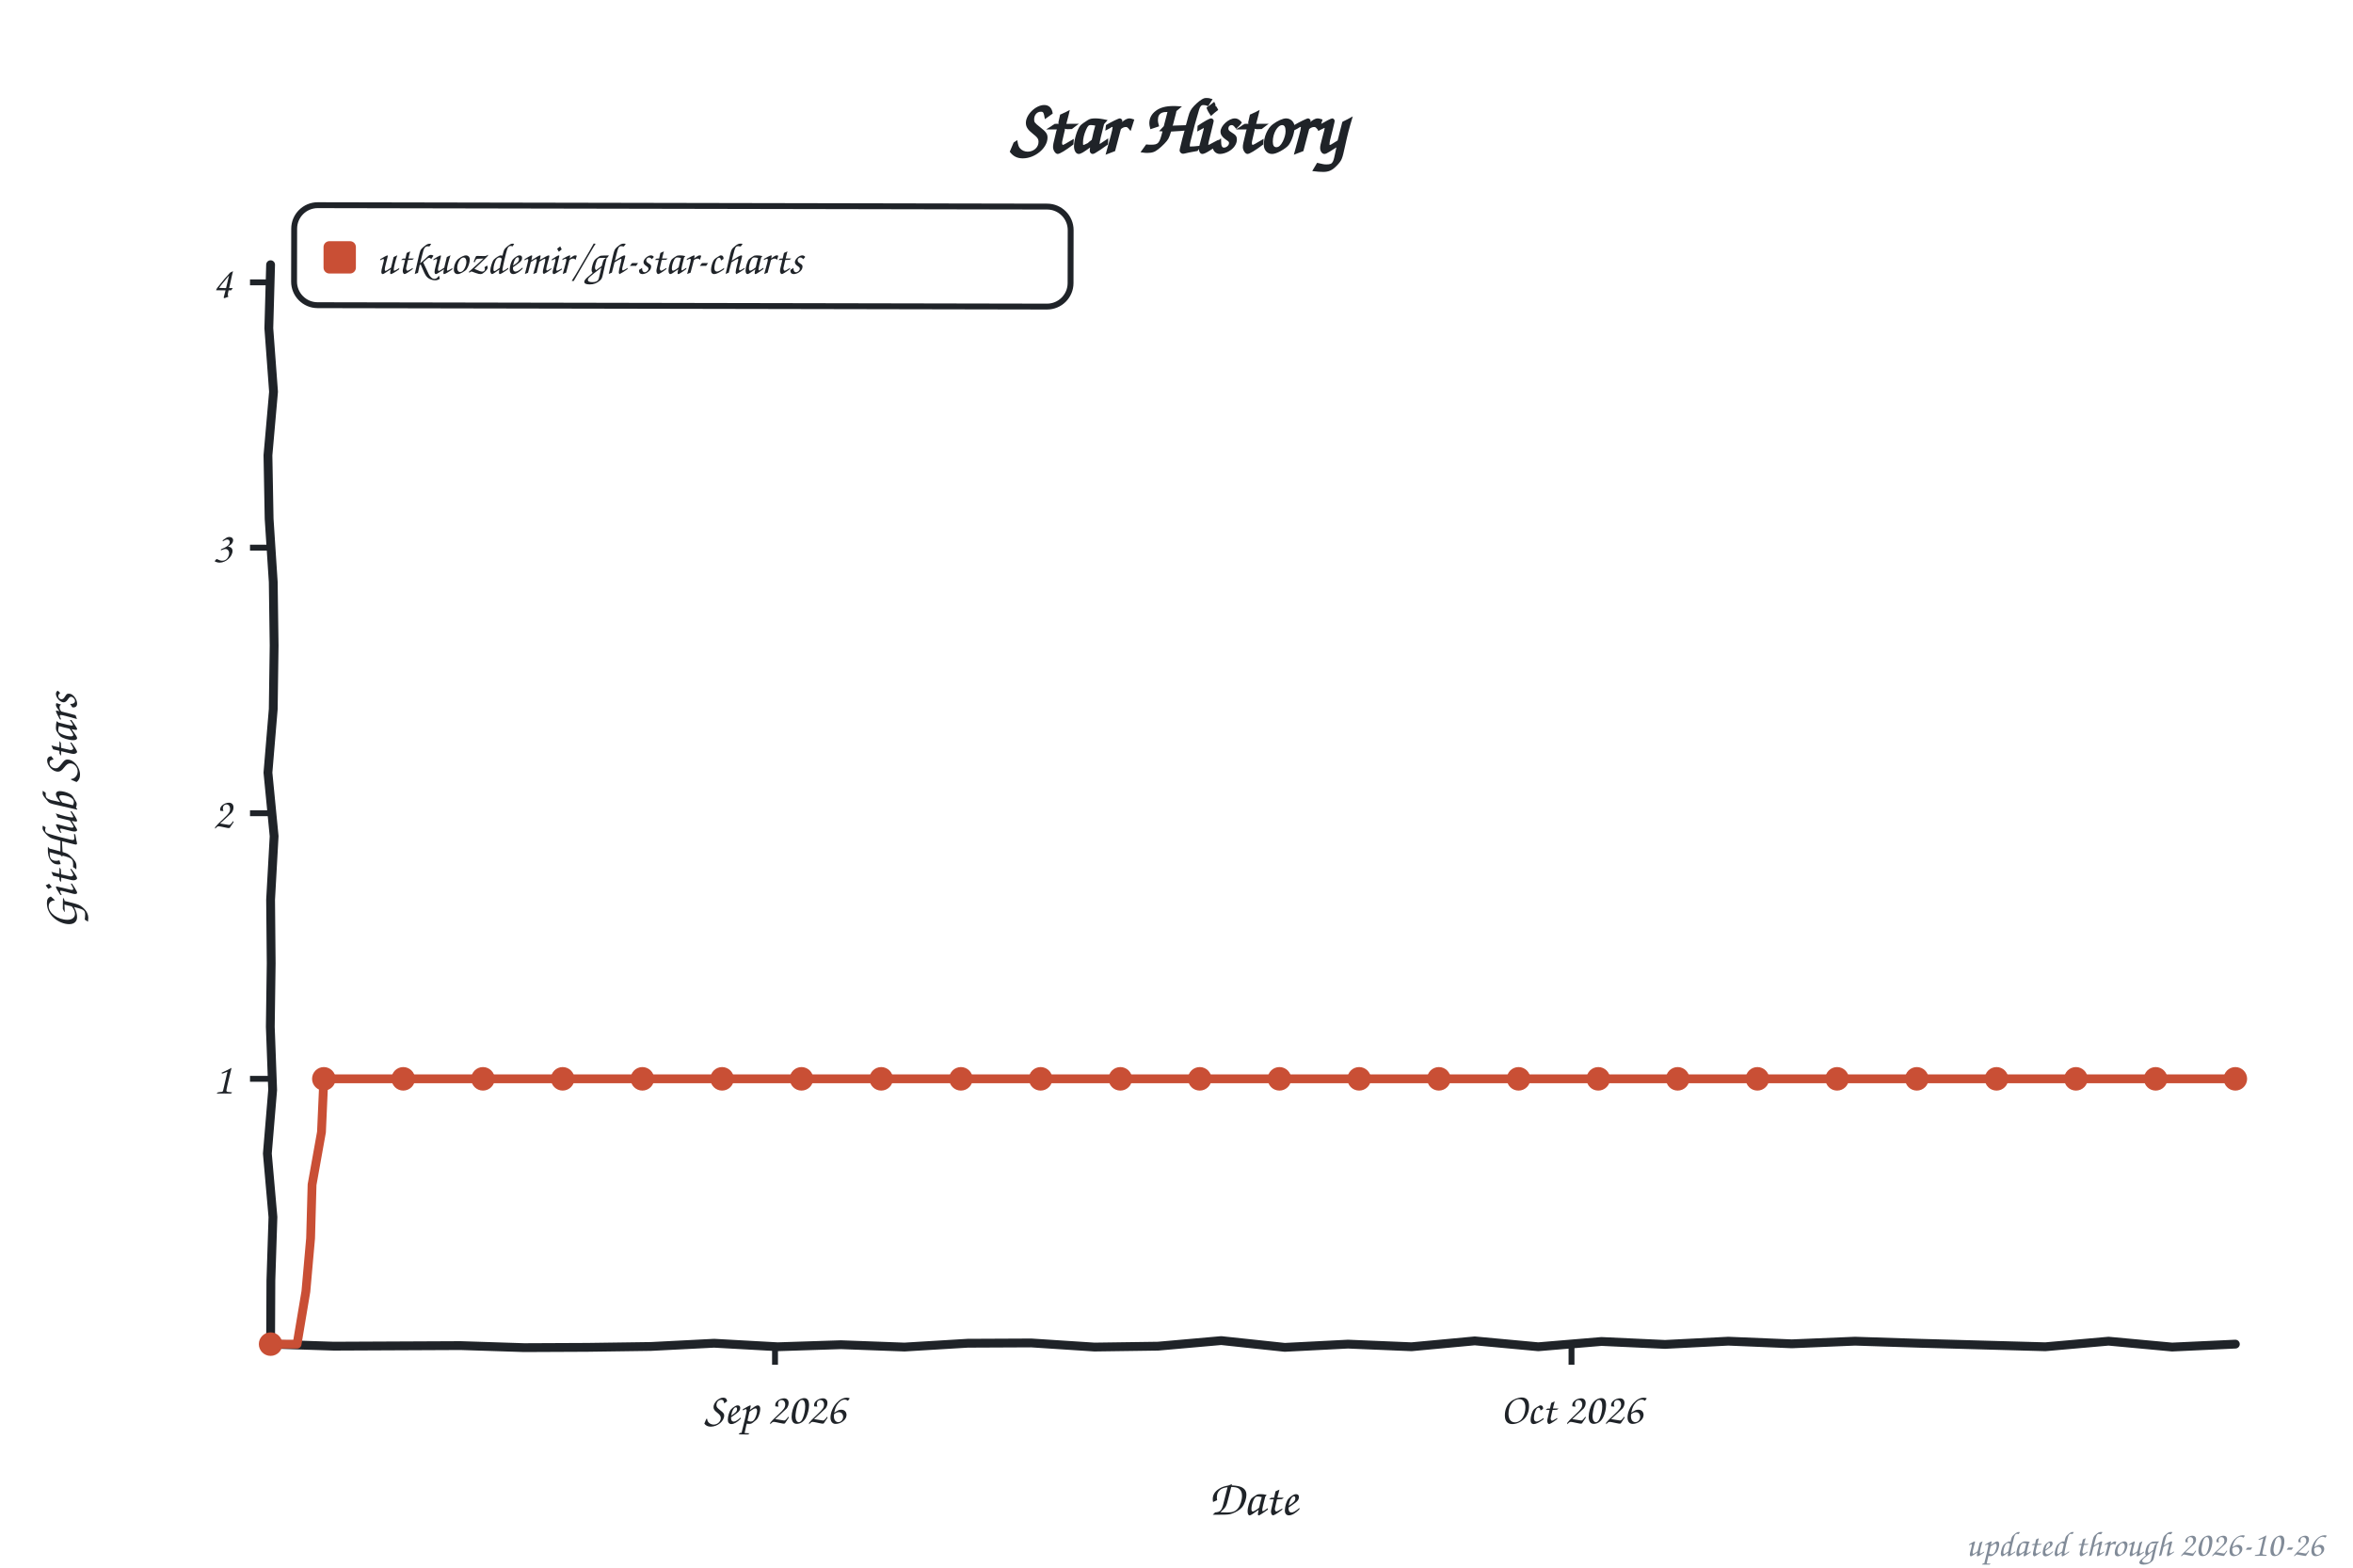
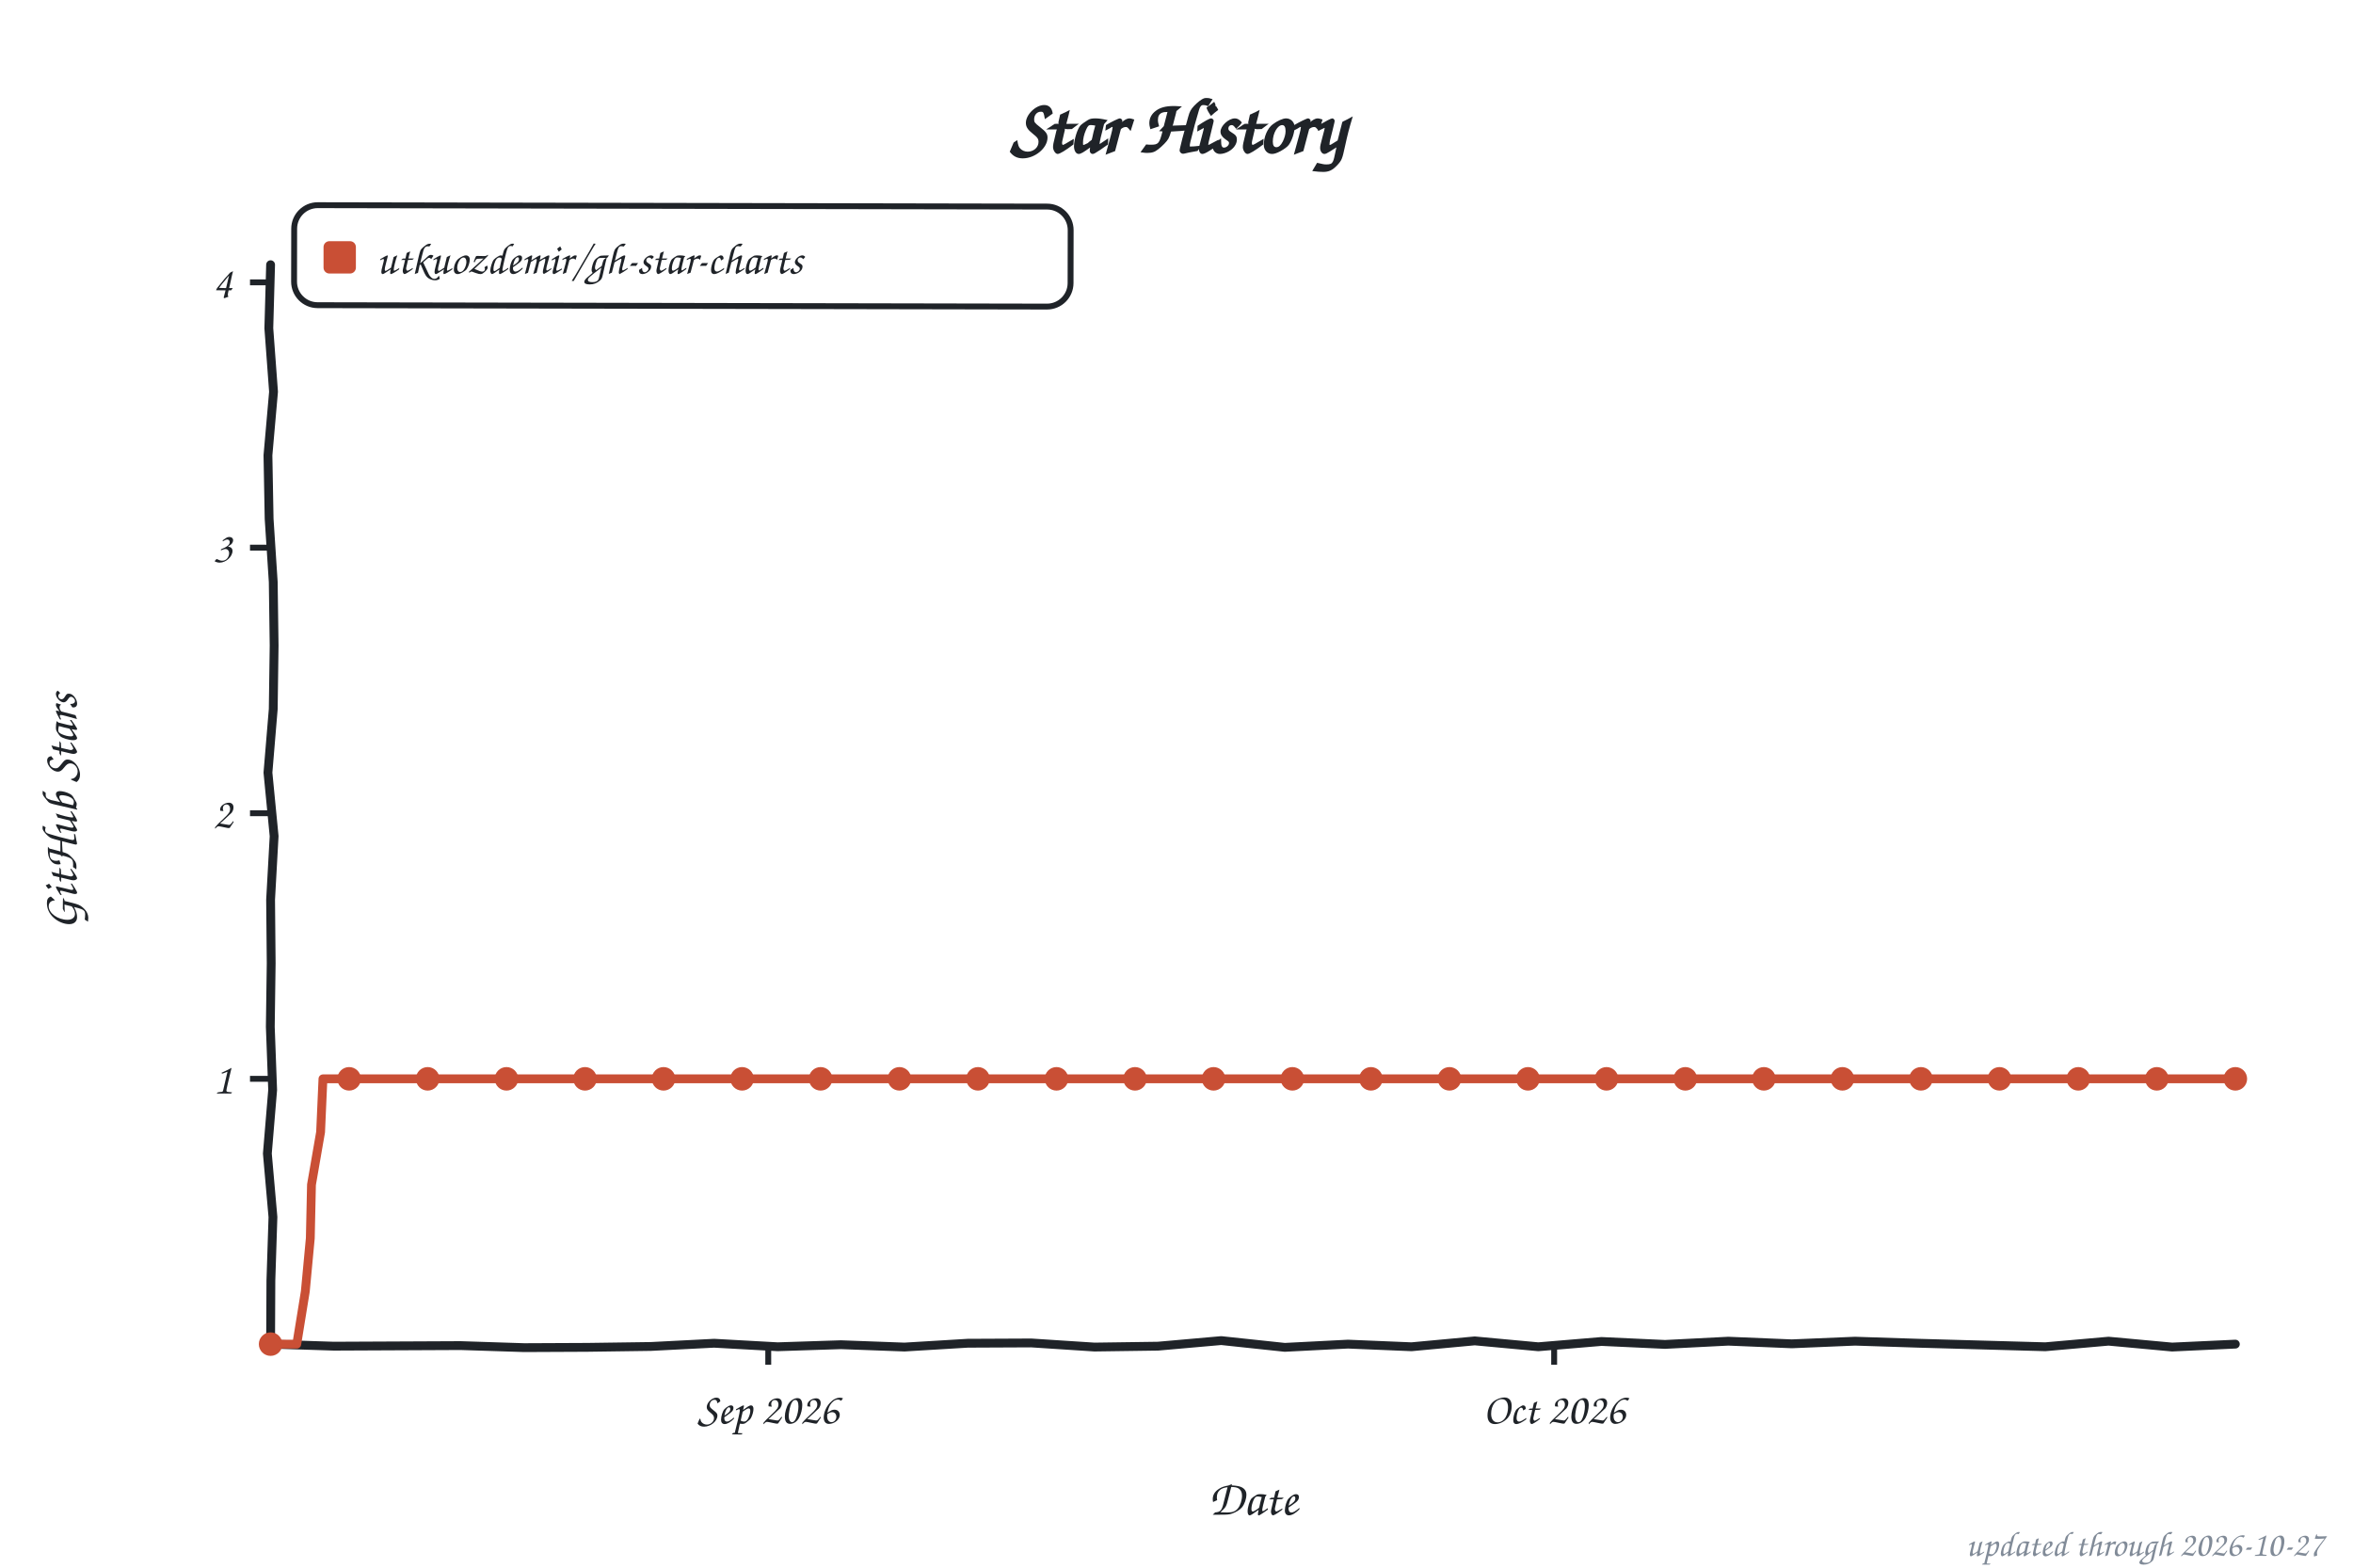
<svg xmlns="http://www.w3.org/2000/svg" width="800" height="533" viewBox="0 0 800 533" role="img" aria-label="Star history of utkuozdemir/gh-star-charts">
  <style>text{font-family:"Comic Sans MS","Chalkboard SE","Comic Neue","Marker Felt",cursive}</style>
  <text x="400" y="52" font-size="26" font-weight="bold" text-anchor="middle" fill="#1f2328">Star History</text>
  <rect x="100" y="70" width="264" height="34" rx="8" fill="none" stroke="#1f2328" stroke-width="2" transform="rotate(0.11 232 87)" />
  <rect x="110" y="82" width="11" height="11" rx="2" fill="#c94f35" />
  <text x="128" y="93" font-size="15" fill="#1f2328" textLength="225" lengthAdjust="spacingAndGlyphs">utkuozdemir/gh-star-charts</text>
  <line x1="85" y1="366.8" x2="92" y2="366.8" stroke="#1f2328" stroke-width="2" />
  <text x="79" y="371.8" font-size="15" text-anchor="end" fill="#1f2328">1</text>
  <line x1="85" y1="276.5" x2="92" y2="276.5" stroke="#1f2328" stroke-width="2" />
  <text x="79" y="281.5" font-size="15" text-anchor="end" fill="#1f2328">2</text>
  <line x1="85" y1="186.2" x2="92" y2="186.2" stroke="#1f2328" stroke-width="2" />
  <text x="79" y="191.2" font-size="15" text-anchor="end" fill="#1f2328">3</text>
  <line x1="85" y1="96.0" x2="92" y2="96.0" stroke="#1f2328" stroke-width="2" />
  <text x="79" y="101.0" font-size="15" text-anchor="end" fill="#1f2328">4</text>
-   <line x1="263.5" y1="457" x2="263.5" y2="464" stroke="#1f2328" stroke-width="2" />
-   <text x="263.5" y="484" font-size="15" text-anchor="middle" fill="#1f2328">Sep 2026</text>
-   <line x1="534.3" y1="457" x2="534.3" y2="464" stroke="#1f2328" stroke-width="2" />
-   <text x="534.3" y="484" font-size="15" text-anchor="middle" fill="#1f2328">Oct 2026</text>
+   <line x1="261.2" y1="457" x2="261.2" y2="464" stroke="#1f2328" stroke-width="2" />
+   <text x="261.2" y="484" font-size="15" text-anchor="middle" fill="#1f2328">Sep 2026</text>
+   <line x1="528.4" y1="457" x2="528.4" y2="464" stroke="#1f2328" stroke-width="2" />
+   <text x="528.4" y="484" font-size="15" text-anchor="middle" fill="#1f2328">Oct 2026</text>
  <text x="426" y="515" font-size="17" text-anchor="middle" fill="#1f2328">Date</text>
  <text x="26" y="276" font-size="17" text-anchor="middle" fill="#1f2328" transform="rotate(-90 26 276)">GitHub Stars</text>
  <path d="M 92.0,90.0 L 91.4,111.6 L 93.0,133.2 L 91.1,154.8 L 91.5,176.4 L 92.9,197.9 L 93.2,219.5 L 92.9,241.1 L 91.1,262.7 L 93.2,284.3 L 92.0,305.9 L 92.2,327.5 L 91.9,349.1 L 92.7,370.6 L 90.9,392.2 L 92.8,413.8 L 92.1,435.4 L 92.0,457.0 L 113.5,457.7 L 135.1,457.6 L 156.6,457.5 L 178.2,458.2 L 199.7,458.1 L 221.3,457.8 L 242.8,456.7 L 264.4,457.9 L 285.9,457.2 L 307.5,458.0 L 329.0,456.7 L 350.6,456.6 L 372.1,458.0 L 393.7,457.7 L 415.2,455.8 L 436.8,458.1 L 458.3,457.0 L 479.9,457.9 L 501.4,455.9 L 523.0,457.9 L 544.5,456.1 L 566.1,457.1 L 587.6,456.0 L 609.2,456.9 L 630.7,456.0 L 652.3,456.7 L 673.8,457.3 L 695.4,457.9 L 716.9,456.0 L 738.5,458.0 L 760.0,457.0" fill="none" stroke="#1f2328" stroke-width="3" stroke-linecap="round" stroke-linejoin="round" />
-   <path d="M 92.0,457.0 L 101.0,457.0 L 104.0,439.1 L 105.6,421.0 L 106.1,402.8 L 109.3,384.9 L 110.1,366.8 L 119.1,366.8 L 128.1,366.8 L 137.1,366.8 L 146.2,366.8 L 155.2,366.8 L 164.2,366.8 L 173.2,366.8 L 182.3,366.8 L 191.3,366.8 L 200.3,366.8 L 209.4,366.8 L 218.4,366.8 L 227.4,366.8 L 236.4,366.8 L 245.5,366.8 L 254.5,366.8 L 263.5,366.8 L 272.5,366.8 L 281.6,366.8 L 290.6,366.8 L 299.6,366.8 L 308.6,366.8 L 317.7,366.8 L 326.7,366.8 L 335.7,366.8 L 344.8,366.8 L 353.8,366.8 L 362.8,366.8 L 371.8,366.8 L 380.9,366.8 L 389.9,366.8 L 398.9,366.8 L 407.9,366.8 L 417.0,366.8 L 426.0,366.8 L 435.0,366.8 L 444.1,366.8 L 453.1,366.8 L 462.1,366.8 L 471.1,366.8 L 480.2,366.8 L 489.2,366.8 L 498.2,366.8 L 507.2,366.8 L 516.3,366.8 L 525.3,366.8 L 534.3,366.8 L 543.4,366.8 L 552.4,366.8 L 561.4,366.8 L 570.4,366.8 L 579.5,366.8 L 588.5,366.8 L 597.5,366.8 L 606.5,366.8 L 615.6,366.8 L 624.6,366.8 L 633.6,366.8 L 642.6,366.8 L 651.7,366.8 L 660.7,366.8 L 669.7,366.8 L 678.8,366.8 L 687.8,366.8 L 696.8,366.8 L 705.8,366.8 L 714.9,366.8 L 723.9,366.8 L 732.9,366.8 L 741.9,366.8 L 751.0,366.8 L 760.0,366.8" fill="none" stroke="#c94f35" stroke-width="3" stroke-linecap="round" stroke-linejoin="round" />
+   <path d="M 92.0,457.0 L 100.9,457.0 L 103.8,439.1 L 105.5,421.0 L 105.9,402.8 L 109.0,384.9 L 109.8,366.8 L 118.7,366.8 L 127.6,366.8 L 136.5,366.8 L 145.4,366.8 L 154.3,366.8 L 163.3,366.8 L 172.2,366.8 L 181.1,366.8 L 190.0,366.8 L 198.9,366.8 L 207.8,366.8 L 216.7,366.8 L 225.6,366.8 L 234.5,366.8 L 243.4,366.8 L 252.3,366.8 L 261.2,366.8 L 270.1,366.8 L 279.0,366.8 L 287.9,366.8 L 296.9,366.8 L 305.8,366.8 L 314.7,366.8 L 323.6,366.8 L 332.5,366.8 L 341.4,366.8 L 350.3,366.8 L 359.2,366.8 L 368.1,366.8 L 377.0,366.8 L 385.9,366.8 L 394.8,366.8 L 403.7,366.8 L 412.6,366.8 L 421.5,366.8 L 430.5,366.8 L 439.4,366.8 L 448.3,366.8 L 457.2,366.8 L 466.1,366.8 L 475.0,366.8 L 483.9,366.8 L 492.8,366.8 L 501.7,366.8 L 510.6,366.8 L 519.5,366.8 L 528.4,366.8 L 537.3,366.8 L 546.2,366.8 L 555.1,366.8 L 564.1,366.8 L 573.0,366.8 L 581.9,366.8 L 590.8,366.8 L 599.7,366.8 L 608.6,366.8 L 617.5,366.8 L 626.4,366.8 L 635.3,366.8 L 644.2,366.8 L 653.1,366.8 L 662.0,366.8 L 670.9,366.8 L 679.8,366.8 L 688.7,366.8 L 697.7,366.8 L 706.6,366.8 L 715.5,366.8 L 724.4,366.8 L 733.3,366.8 L 742.2,366.8 L 751.1,366.8 L 760.0,366.8" fill="none" stroke="#c94f35" stroke-width="3" stroke-linecap="round" stroke-linejoin="round" />
  <circle cx="92.0" cy="457.0" r="4" fill="#c94f35" />
-   <circle cx="110.1" cy="366.8" r="4" fill="#c94f35" />
-   <circle cx="137.1" cy="366.8" r="4" fill="#c94f35" />
-   <circle cx="164.2" cy="366.8" r="4" fill="#c94f35" />
-   <circle cx="191.3" cy="366.8" r="4" fill="#c94f35" />
-   <circle cx="218.4" cy="366.8" r="4" fill="#c94f35" />
-   <circle cx="245.5" cy="366.8" r="4" fill="#c94f35" />
-   <circle cx="272.5" cy="366.8" r="4" fill="#c94f35" />
-   <circle cx="299.6" cy="366.8" r="4" fill="#c94f35" />
-   <circle cx="326.7" cy="366.8" r="4" fill="#c94f35" />
-   <circle cx="353.8" cy="366.8" r="4" fill="#c94f35" />
-   <circle cx="380.9" cy="366.8" r="4" fill="#c94f35" />
-   <circle cx="407.9" cy="366.8" r="4" fill="#c94f35" />
-   <circle cx="435.0" cy="366.8" r="4" fill="#c94f35" />
-   <circle cx="462.1" cy="366.8" r="4" fill="#c94f35" />
-   <circle cx="489.2" cy="366.8" r="4" fill="#c94f35" />
-   <circle cx="516.3" cy="366.8" r="4" fill="#c94f35" />
-   <circle cx="543.4" cy="366.8" r="4" fill="#c94f35" />
-   <circle cx="570.4" cy="366.8" r="4" fill="#c94f35" />
-   <circle cx="597.5" cy="366.8" r="4" fill="#c94f35" />
-   <circle cx="624.6" cy="366.8" r="4" fill="#c94f35" />
-   <circle cx="651.7" cy="366.8" r="4" fill="#c94f35" />
-   <circle cx="678.8" cy="366.8" r="4" fill="#c94f35" />
-   <circle cx="705.8" cy="366.8" r="4" fill="#c94f35" />
-   <circle cx="732.9" cy="366.8" r="4" fill="#c94f35" />
+   <circle cx="118.7" cy="366.8" r="4" fill="#c94f35" />
+   <circle cx="145.4" cy="366.8" r="4" fill="#c94f35" />
+   <circle cx="172.2" cy="366.8" r="4" fill="#c94f35" />
+   <circle cx="198.9" cy="366.8" r="4" fill="#c94f35" />
+   <circle cx="225.6" cy="366.8" r="4" fill="#c94f35" />
+   <circle cx="252.3" cy="366.8" r="4" fill="#c94f35" />
+   <circle cx="279.0" cy="366.8" r="4" fill="#c94f35" />
+   <circle cx="305.8" cy="366.8" r="4" fill="#c94f35" />
+   <circle cx="332.5" cy="366.8" r="4" fill="#c94f35" />
+   <circle cx="359.2" cy="366.8" r="4" fill="#c94f35" />
+   <circle cx="385.9" cy="366.8" r="4" fill="#c94f35" />
+   <circle cx="412.6" cy="366.8" r="4" fill="#c94f35" />
+   <circle cx="439.4" cy="366.8" r="4" fill="#c94f35" />
+   <circle cx="466.1" cy="366.8" r="4" fill="#c94f35" />
+   <circle cx="492.8" cy="366.8" r="4" fill="#c94f35" />
+   <circle cx="519.5" cy="366.8" r="4" fill="#c94f35" />
+   <circle cx="546.2" cy="366.8" r="4" fill="#c94f35" />
+   <circle cx="573.0" cy="366.8" r="4" fill="#c94f35" />
+   <circle cx="599.7" cy="366.8" r="4" fill="#c94f35" />
+   <circle cx="626.4" cy="366.8" r="4" fill="#c94f35" />
+   <circle cx="653.1" cy="366.8" r="4" fill="#c94f35" />
+   <circle cx="679.8" cy="366.8" r="4" fill="#c94f35" />
+   <circle cx="706.6" cy="366.8" r="4" fill="#c94f35" />
+   <circle cx="733.3" cy="366.8" r="4" fill="#c94f35" />
  <circle cx="760.0" cy="366.8" r="4" fill="#c94f35" />
-   <text x="790" y="529" font-size="12" text-anchor="end" fill="#818b98">updated through 2026-10-26</text>
+   <text x="790" y="529" font-size="12" text-anchor="end" fill="#818b98">updated through 2026-10-27</text>
</svg>
